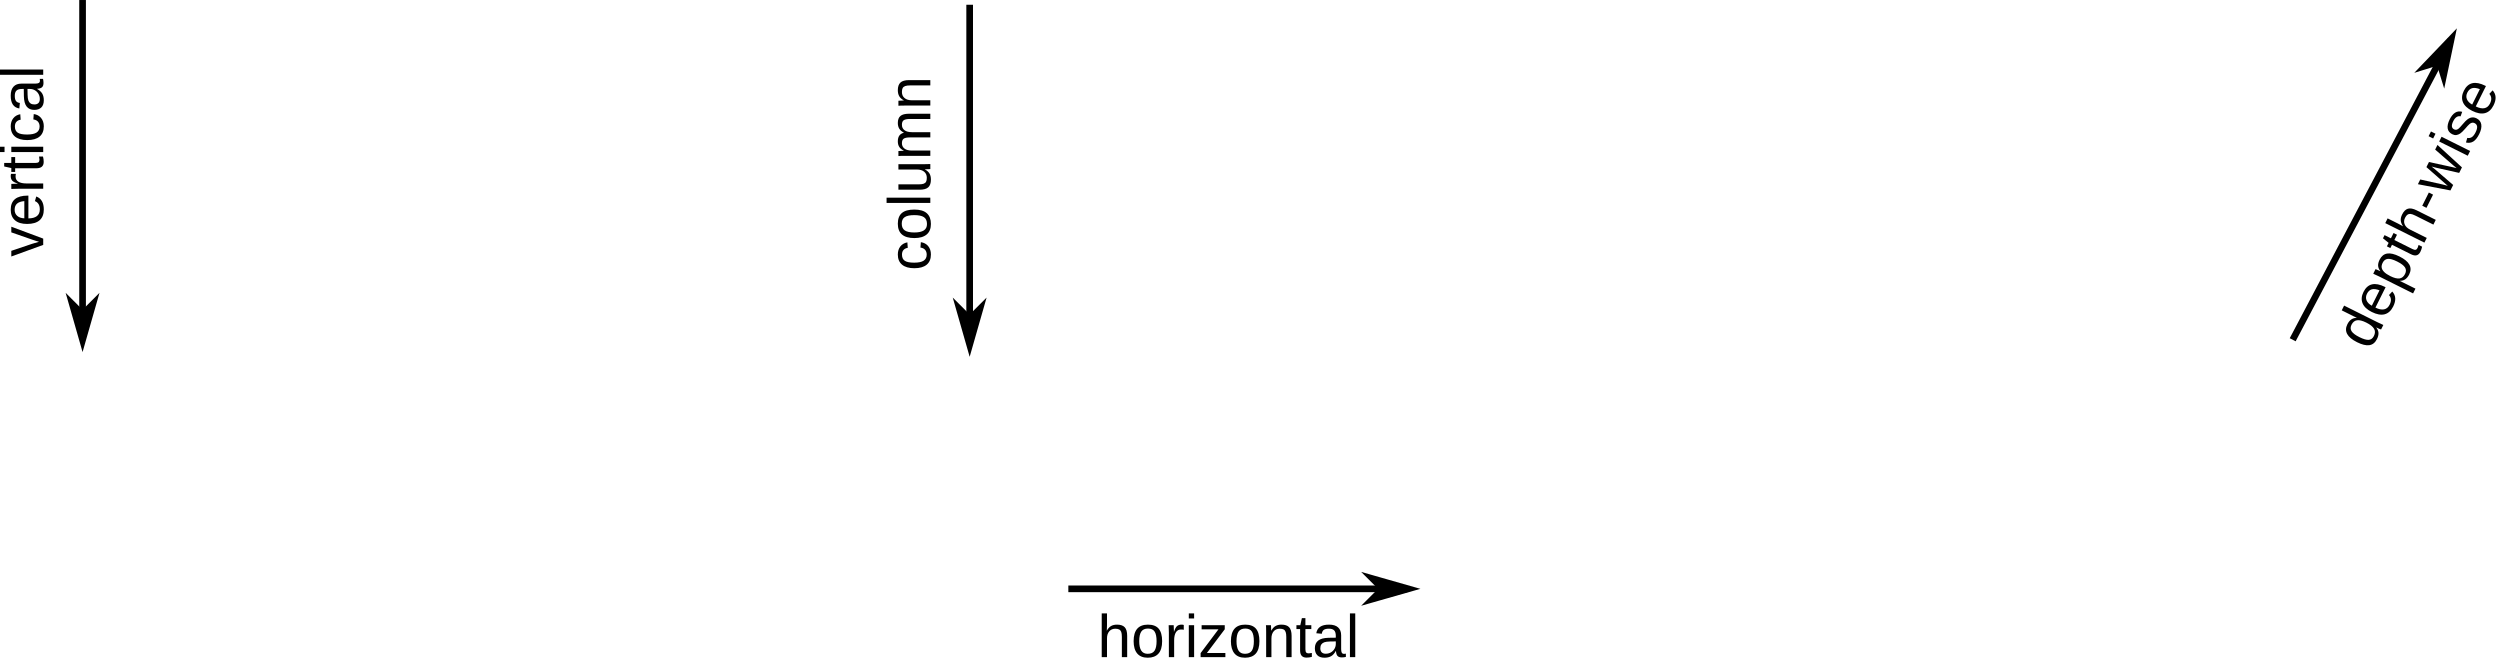
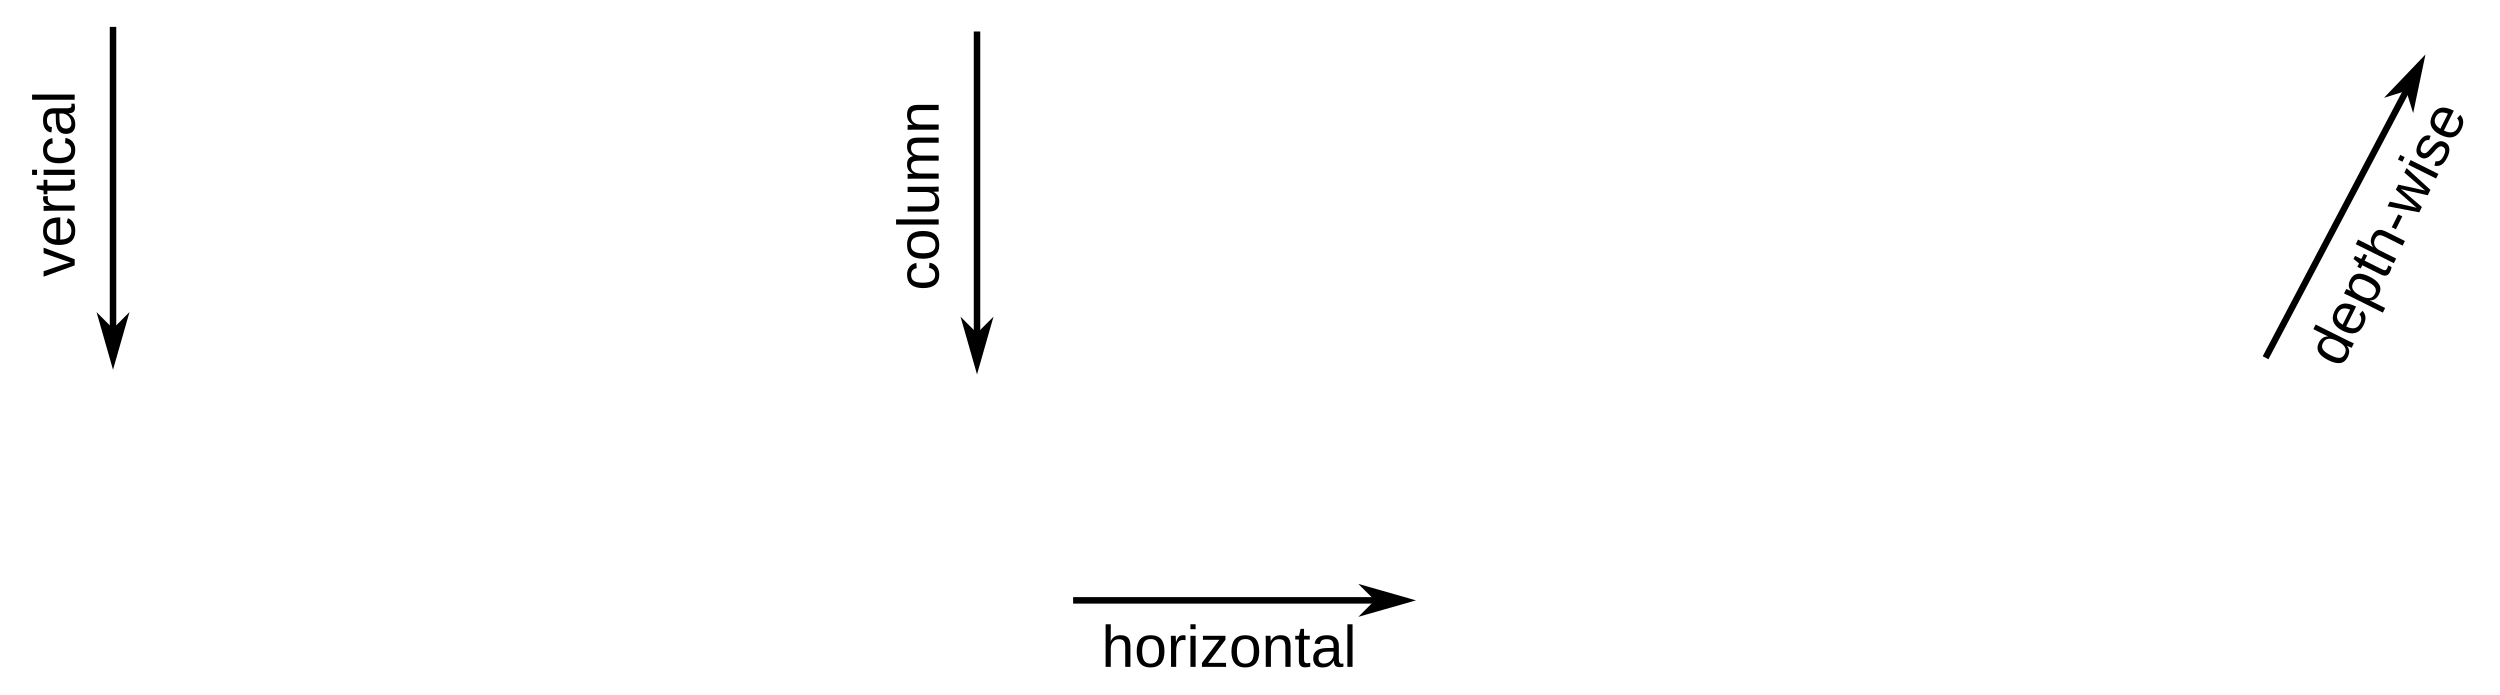
- <svg xmlns="http://www.w3.org/2000/svg" xmlns:xlink="http://www.w3.org/1999/xlink" enable-background="new" version="1.1" id="svg2" viewBox="0 0 621.187 165.773" height="1.842in" width="6.902in">
+ <svg xmlns="http://www.w3.org/2000/svg" xmlns:xlink="http://www.w3.org/1999/xlink" enable-background="new" version="1.1" id="svg2" viewBox="0 0 637.795 177.165" height="50mm" width="180mm">
  <defs id="defs4">
    <marker style="overflow:visible" id="marker4923" refX="0" refY="0" orient="auto">
      <path transform="matrix(-0.4,0,0,-0.4,-4,0)" style="fill:#000000;fill-opacity:1;fill-rule:evenodd;stroke:#000000;stroke-width:1pt;stroke-opacity:1" d="M 0,0 5,-5 -12.5,0 5,5 Z" id="path4925" />
    </marker>
    <marker orient="auto" refY="0" refX="0" id="Arrow2Mend" style="overflow:visible">
      <path id="path4442" style="fill:#000000;fill-opacity:1;fill-rule:evenodd;stroke:#000000;stroke-width:0.625;stroke-linejoin:round;stroke-opacity:1" d="M 8.719,4.034 -2.207,0.016 8.719,-4.002 c -1.745,2.372 -1.735,5.617 -6e-7,8.035 z" transform="scale(-0.6)" />
    </marker>
    <marker orient="auto" refY="0" refX="0" id="Arrow1Send" style="overflow:visible">
      <path id="path4430" d="M 0,0 5,-5 -12.5,0 5,5 Z" style="fill:#000000;fill-opacity:1;fill-rule:evenodd;stroke:#000000;stroke-width:1pt;stroke-opacity:1" transform="matrix(-0.2,0,0,-0.2,-1.2,0)" />
    </marker>
    <marker orient="auto" refY="0" refX="0" id="marker4323" style="overflow:visible">
      <path id="path4325" d="M 0,0 5,-5 -12.5,0 5,5 Z" style="fill:#000000;fill-opacity:1;fill-rule:evenodd;stroke:#000000;stroke-width:1pt;stroke-opacity:1" transform="matrix(-0.4,0,0,-0.4,-4,0)" />
    </marker>
    <marker style="overflow:visible" id="marker1243" refX="0" refY="0" orient="auto">
      <path transform="matrix(-0.4,0,0,-0.4,-4,0)" style="fill:#000000;fill-opacity:1;fill-rule:evenodd;stroke:#000000;stroke-width:1pt;stroke-opacity:1" d="M 0,0 5,-5 -12.5,0 5,5 Z" id="path989" />
    </marker>
    <marker orient="auto" refY="0" refX="0" id="marker7040" style="overflow:visible">
      <path id="path7042" d="M 0,0 5,-5 -12.5,0 5,5 Z" style="fill:#000000;fill-opacity:1;fill-rule:evenodd;stroke:#000000;stroke-width:1pt;stroke-opacity:1" transform="matrix(-0.4,0,0,-0.4,-4,0)" />
    </marker>
    <marker orient="auto" refY="0" refX="0" id="marker6608" style="overflow:visible">
      <path id="path6610" d="M 0,0 5,-5 -12.5,0 5,5 Z" style="fill:#000000;fill-opacity:1;fill-rule:evenodd;stroke:#000000;stroke-width:1pt;stroke-opacity:1" transform="matrix(-0.4,0,0,-0.4,-4,0)" />
    </marker>
    <marker style="overflow:visible" id="marker6154" refX="0" refY="0" orient="auto">
      <path transform="matrix(-0.4,0,0,-0.4,-4,0)" style="fill:#000000;fill-opacity:1;fill-rule:evenodd;stroke:#000000;stroke-width:1pt;stroke-opacity:1" d="M 0,0 5,-5 -12.5,0 5,5 Z" id="path6156" />
    </marker>
    <marker orient="auto" refY="0" refX="0" id="marker5680" style="overflow:visible">
      <path id="path5682" d="M 0,0 5,-5 -12.5,0 5,5 Z" style="fill:#000000;fill-opacity:1;fill-rule:evenodd;stroke:#000000;stroke-width:1pt;stroke-opacity:1" transform="matrix(-0.4,0,0,-0.4,-4,0)" />
    </marker>
    <marker style="overflow:visible" id="marker5224" refX="0" refY="0" orient="auto">
      <path transform="matrix(-0.4,0,0,-0.4,-4,0)" style="fill:#000000;fill-opacity:1;fill-rule:evenodd;stroke:#000000;stroke-width:1pt;stroke-opacity:1" d="M 0,0 5,-5 -12.5,0 5,5 Z" id="path5226" />
    </marker>
    <marker orient="auto" refY="0" refX="0" id="marker4192" style="overflow:visible">
      <path id="path4194" d="M 0,0 5,-5 -12.5,0 5,5 Z" style="fill:#000000;fill-opacity:1;fill-rule:evenodd;stroke:#000000;stroke-width:1pt;stroke-opacity:1" transform="matrix(-0.4,0,0,-0.4,-4,0)" />
    </marker>
    <filter id="filter4255" style="color-interpolation-filters:sRGB" x="-0.004" y="-0.022" width="1.009" height="1.044">
      <feBlend id="feBlend4257" in2="BackgroundImage" mode="lighten" />
    </filter>
    <filter id="filter4273" style="color-interpolation-filters:sRGB" height="1.72" y="-0.36" width="1.72" x="-0.36">
      <feGaussianBlur id="feGaussianBlur4275" stdDeviation="3.182" />
    </filter>
    <filter id="filter4279" style="color-interpolation-filters:sRGB" height="2.44" y="-0.72" width="2.44" x="-0.72">
      <feGaussianBlur id="feGaussianBlur4281" stdDeviation="6.364" />
    </filter>
    <filter id="filter4285" style="color-interpolation-filters:sRGB" height="3.16" y="-1.08" width="3.16" x="-1.08">
      <feGaussianBlur id="feGaussianBlur4287" stdDeviation="9.546" />
    </filter>
    <filter id="filter4291" style="color-interpolation-filters:sRGB" height="3.88" y="-1.44" width="3.88" x="-1.44">
      <feGaussianBlur id="feGaussianBlur4293" stdDeviation="12.729" />
    </filter>
    <marker orient="auto" refY="0" refX="0" id="marker7040-9" style="overflow:visible">
      <path id="path7042-9" d="M 0,0 5,-5 -12.5,0 5,5 Z" style="fill:#000000;fill-opacity:1;fill-rule:evenodd;stroke:#000000;stroke-width:1pt;stroke-opacity:1" transform="matrix(-0.4,0,0,-0.4,-4,0)" />
    </marker>
  </defs>
  <g style="display:inline" transform="translate(-72.54956,-402.2624)" id="layer1">
    <g style="filter:url(#filter4255)" transform="translate(-7.220646,333.5938)" id="g4192" />
    <g transform="matrix(0.5521038,0,0,0.5521038,30.47504,174.8242)" id="g4592">
      <g id="g4479">
-         <g id="g1206">
-           <path id="path4921" d="m 1108.031,564.846 71.133,-134.931" style="fill:none;fill-rule:evenodd;stroke:#000000;stroke-width:3;stroke-linecap:butt;stroke-linejoin:miter;stroke-miterlimit:4;stroke-dasharray:none;stroke-opacity:1;marker-end:url(#marker4923)" />
-           <g transform="translate(115.5303,335.038)" id="g4449" style="filter:url(#filter4255)">
-             <g id="g1239" transform="translate(-13.3078)">
-               <g id="g4340" transform="translate(-365.2586,3.212521)">
-                 <rect style="fill:#d56449;fill-opacity:1;fill-rule:evenodd;stroke:#000000;stroke-width:1px;stroke-linecap:butt;stroke-linejoin:miter;stroke-opacity:1" id="rect4205" width="60" height="22.857" x="405.072" y="141.449" />
-                 <use id="use4307" transform="translate(61)" xlink:href="#rect4205" y="0" x="0" style="opacity:0.85" width="100%" height="100%" />
-                 <use id="use4309" transform="translate(122)" xlink:href="#rect4205" y="0" x="0" style="opacity:0.7" width="100%" height="100%" />
-                 <use id="use4311" transform="translate(183)" xlink:href="#rect4205" y="0" x="0" style="opacity:0.55" width="100%" height="100%" />
-                 <use id="use4313" transform="translate(244)" xlink:href="#rect4205" y="0" x="0" style="opacity:0.4" width="100%" height="100%" />
+         <g id="g965" transform="translate(15.06153,12.42042)">
+           <g id="g1206">
+             <path id="path4921" d="m 1108.031,564.846 71.133,-134.931" style="fill:none;fill-rule:evenodd;stroke:#000000;stroke-width:3;stroke-linecap:butt;stroke-linejoin:miter;stroke-miterlimit:4;stroke-dasharray:none;stroke-opacity:1;marker-end:url(#marker4923)" />
+             <g transform="translate(115.5303,335.038)" id="g4449" style="filter:url(#filter4255)">
+               <g id="g1239" transform="translate(-13.3078)">
+                 <g id="g4340" transform="translate(-365.2586,3.212521)">
+                   <rect style="fill:#d56449;fill-opacity:1;fill-rule:evenodd;stroke:#000000;stroke-width:1px;stroke-linecap:butt;stroke-linejoin:miter;stroke-opacity:1" id="rect4205" width="60" height="22.857" x="405.072" y="141.449" />
+                   <use id="use4307" transform="translate(61)" xlink:href="#rect4205" y="0" x="0" style="opacity:0.85" width="100%" height="100%" />
+                   <use id="use4309" transform="translate(122)" xlink:href="#rect4205" y="0" x="0" style="opacity:0.7" width="100%" height="100%" />
+                   <use id="use4311" transform="translate(183)" xlink:href="#rect4205" y="0" x="0" style="opacity:0.55" width="100%" height="100%" />
+                   <use id="use4313" transform="translate(244)" xlink:href="#rect4205" y="0" x="0" style="opacity:0.4" width="100%" height="100%" />
+                 </g>
+                 <g id="g4347" transform="translate(-363.8145,-22.42076)">
+                   <rect y="195.705" x="403.628" height="22.857" width="60" id="rect4194" style="fill:#0064ff;fill-opacity:1;fill-rule:evenodd;stroke:#000000;stroke-width:1px;stroke-linecap:butt;stroke-linejoin:miter;stroke-opacity:1" />
+                   <use id="use4317" transform="translate(61)" xlink:href="#rect4194" y="0" x="0" style="opacity:0.85" width="100%" height="100%" />
+                   <use id="use4319" transform="translate(122)" xlink:href="#rect4194" y="0" x="0" style="opacity:0.7" width="100%" height="100%" />
+                   <use id="use4321" transform="translate(183)" xlink:href="#rect4194" y="0" x="0" style="opacity:0.55" width="100%" height="100%" />
+                   <use id="use4323" transform="translate(244)" xlink:href="#rect4194" y="0" x="0" style="opacity:0.4" width="100%" height="100%" />
+                 </g>
+                 <g id="g4333" transform="translate(-366.7027,24.51344)">
+                   <g id="g4364">
+                     <rect style="fill:#006426;fill-opacity:1;fill-rule:evenodd;stroke:#000000;stroke-width:1px;stroke-linecap:butt;stroke-linejoin:miter;stroke-opacity:1" id="rect4217" width="60" height="22.857" x="406.516" y="91.525" />
+                     <use id="use4356" transform="translate(61)" xlink:href="#rect4217" y="0" x="0" style="opacity:0.85" width="100%" height="100%" />
+                     <use id="use4358" transform="translate(122)" xlink:href="#rect4217" y="0" x="0" style="opacity:0.7" width="100%" height="100%" />
+                     <use id="use4360" transform="translate(183)" xlink:href="#rect4217" y="0" x="0" style="opacity:0.55" width="100%" height="100%" />
+                     <use id="use4362" transform="translate(244)" xlink:href="#rect4217" y="0" x="0" style="opacity:0.4" width="100%" height="100%" />
+                   </g>
+                 </g>
              </g>
-               <g id="g4347" transform="translate(-363.8145,-22.42076)">
-                 <rect y="195.705" x="403.628" height="22.857" width="60" id="rect4194" style="fill:#0064ff;fill-opacity:1;fill-rule:evenodd;stroke:#000000;stroke-width:1px;stroke-linecap:butt;stroke-linejoin:miter;stroke-opacity:1" />
-                 <use id="use4317" transform="translate(61)" xlink:href="#rect4194" y="0" x="0" style="opacity:0.85" width="100%" height="100%" />
-                 <use id="use4319" transform="translate(122)" xlink:href="#rect4194" y="0" x="0" style="opacity:0.7" width="100%" height="100%" />
-                 <use id="use4321" transform="translate(183)" xlink:href="#rect4194" y="0" x="0" style="opacity:0.55" width="100%" height="100%" />
-                 <use id="use4323" transform="translate(244)" xlink:href="#rect4194" y="0" x="0" style="opacity:0.4" width="100%" height="100%" />
+               <g id="g1218" transform="translate(48.17984,64.62528)">
+                 <g id="g4340-3" transform="rotate(90,552.897,78.74086)" style="display:inline;filter:url(#filter4255)">
+                   <rect style="fill:#d56449;fill-opacity:1;fill-rule:evenodd;stroke:#000000;stroke-width:1px;stroke-linecap:butt;stroke-linejoin:miter;stroke-opacity:1" id="rect4205-8" width="60" height="22.857" x="122.878" y="-530.357" transform="rotate(90)" />
+                   <use id="use4307-0" transform="translate(22.85715)" xlink:href="#rect4205-8" y="0" x="0" style="opacity:0.85" width="100%" height="100%" />
+                   <use id="use4309-2" transform="translate(45.71429)" xlink:href="#rect4205-8" y="0" x="0" style="opacity:0.7" width="100%" height="100%" />
+                   <use id="use4311-4" transform="translate(68.57144)" xlink:href="#rect4205-8" y="0" x="0" style="opacity:0.55" width="100%" height="100%" />
+                   <use id="use4313-8" transform="translate(91.42859)" xlink:href="#rect4205-8" y="0" x="0" style="opacity:0.4" width="100%" height="100%" />
+                 </g>
              </g>
-               <g id="g4333" transform="translate(-366.7027,24.51344)">
-                 <g id="g4364">
-                   <rect style="fill:#006426;fill-opacity:1;fill-rule:evenodd;stroke:#000000;stroke-width:1px;stroke-linecap:butt;stroke-linejoin:miter;stroke-opacity:1" id="rect4217" width="60" height="22.857" x="406.516" y="91.525" />
-                   <use id="use4356" transform="translate(61)" xlink:href="#rect4217" y="0" x="0" style="opacity:0.85" width="100%" height="100%" />
-                   <use id="use4358" transform="translate(122)" xlink:href="#rect4217" y="0" x="0" style="opacity:0.7" width="100%" height="100%" />
-                   <use id="use4360" transform="translate(183)" xlink:href="#rect4217" y="0" x="0" style="opacity:0.55" width="100%" height="100%" />
-                   <use id="use4362" transform="translate(244)" xlink:href="#rect4217" y="0" x="0" style="opacity:0.4" width="100%" height="100%" />
+               <g id="g4347-3" transform="rotate(90,566.3495,150.4726)" style="display:inline;filter:url(#filter4255)">
+                 <rect y="-536.703" x="228.199" height="22.857" width="60" id="rect4194-9" style="fill:#0064ff;fill-opacity:1;fill-rule:evenodd;stroke:#000000;stroke-width:1px;stroke-linecap:butt;stroke-linejoin:miter;stroke-opacity:1" transform="rotate(90)" />
+                 <use id="use4317-0" transform="translate(22.85715)" xlink:href="#rect4194-9" y="0" x="0" style="opacity:0.85" width="100%" height="100%" />
+                 <use id="use4319-5" transform="translate(45.71429)" xlink:href="#rect4194-9" y="0" x="0" style="opacity:0.7" width="100%" height="100%" />
+                 <use id="use4321-2" transform="translate(68.57144)" xlink:href="#rect4194-9" y="0" x="0" style="opacity:0.55" width="100%" height="100%" />
+                 <use id="use4323-2" transform="translate(91.42859)" xlink:href="#rect4194-9" y="0" x="0" style="opacity:0.4" width="100%" height="100%" />
+               </g>
+               <g id="g4333-7" transform="rotate(90,512.6644,185.5465)" style="display:inline;filter:url(#filter4255)">
+                 <g id="g4364-3">
+                   <g id="g1210">
+                     <rect style="fill:#006426;fill-opacity:1;fill-rule:evenodd;stroke:#000000;stroke-width:1px;stroke-linecap:butt;stroke-linejoin:miter;stroke-opacity:1" id="rect4217-7" width="60" height="22.857" x="72.953" y="-447.944" transform="rotate(90)" />
+                     <use id="use4356-9" transform="translate(22.85715)" xlink:href="#rect4217-7" y="0" x="0" style="opacity:0.85" width="100%" height="100%" />
+                     <use id="use4358-0" transform="translate(45.71429)" xlink:href="#rect4217-7" y="0" x="0" style="opacity:0.7" width="100%" height="100%" />
+                     <use id="use4360-2" transform="translate(68.57144)" xlink:href="#rect4217-7" y="0" x="0" style="opacity:0.55" width="100%" height="100%" />
+                     <use id="use4362-3" transform="translate(91.42859)" xlink:href="#rect4217-7" y="0" x="0" style="opacity:0.4" width="100%" height="100%" />
+                   </g>
+                 </g>
+               </g>
+               <g id="g1306" transform="translate(33.64804,10.51501)">
+                 <g transform="translate(246.8212,-80.52829)" id="g4353">
+                   <rect style="fill:#0064ff;fill-opacity:1;fill-rule:evenodd;stroke:#000000;stroke-width:1px;stroke-linecap:butt;stroke-linejoin:miter;stroke-opacity:1" id="rect4355" width="60" height="22.857" x="403.628" y="195.705" />
+                   <use height="100%" width="100%" style="opacity:0.85" x="0" y="0" xlink:href="#rect4194" transform="translate(61)" id="use4357" />
+                   <use height="100%" width="100%" style="opacity:0.7" x="0" y="0" xlink:href="#rect4194" transform="translate(122)" id="use4359" />
+                   <use height="100%" width="100%" style="opacity:0.55" x="0" y="0" xlink:href="#rect4194" transform="translate(183)" id="use4361" />
+                   <use height="100%" width="100%" style="opacity:0.4" x="0" y="0" xlink:href="#rect4194" transform="translate(244)" id="use4363" />
+                 </g>
+                 <g transform="translate(236.5977,-10.34128)" id="g4341">
+                   <rect y="141.449" x="405.072" height="22.857" width="60" id="rect4343" style="fill:#d56449;fill-opacity:1;fill-rule:evenodd;stroke:#000000;stroke-width:1px;stroke-linecap:butt;stroke-linejoin:miter;stroke-opacity:1" />
+                   <use height="100%" width="100%" style="opacity:0.85" x="0" y="0" xlink:href="#rect4205" transform="translate(61)" id="use4345" />
+                   <use height="100%" width="100%" style="opacity:0.7" x="0" y="0" xlink:href="#rect4205" transform="translate(122)" id="use4347" />
+                   <use height="100%" width="100%" style="opacity:0.55" x="0" y="0" xlink:href="#rect4205" transform="translate(183)" id="use4349" />
+                   <use height="100%" width="100%" style="opacity:0.4" x="0" y="0" xlink:href="#rect4205" transform="translate(244)" id="use4351" />
+                 </g>
+                 <g transform="translate(226.3741,55.51335)" id="g4326">
+                   <g id="g4328">
+                     <rect y="91.525" x="406.516" height="22.857" width="60" id="rect4330" style="fill:#006426;fill-opacity:1;fill-rule:evenodd;stroke:#000000;stroke-width:1px;stroke-linecap:butt;stroke-linejoin:miter;stroke-opacity:1" />
+                     <use height="100%" width="100%" style="opacity:0.85" x="0" y="0" xlink:href="#rect4217" transform="translate(61)" id="use4332" />
+                     <use height="100%" width="100%" style="opacity:0.7" x="0" y="0" xlink:href="#rect4217" transform="translate(122)" id="use4334" />
+                     <use height="100%" width="100%" style="opacity:0.55" x="0" y="0" xlink:href="#rect4217" transform="translate(183)" id="use4336" />
+                     <use height="100%" width="100%" style="opacity:0.4" x="0" y="0" xlink:href="#rect4217" transform="translate(244)" id="use4338" />
+                   </g>
                </g>
              </g>
            </g>
-             <g id="g1218" transform="translate(48.17984,64.62528)">
-               <g id="g4340-3" transform="rotate(90,552.897,78.74086)" style="display:inline;filter:url(#filter4255)">
-                 <rect style="fill:#d56449;fill-opacity:1;fill-rule:evenodd;stroke:#000000;stroke-width:1px;stroke-linecap:butt;stroke-linejoin:miter;stroke-opacity:1" id="rect4205-8" width="60" height="22.857" x="122.878" y="-530.357" transform="rotate(90)" />
-                 <use id="use4307-0" transform="translate(22.85715)" xlink:href="#rect4205-8" y="0" x="0" style="opacity:0.85" width="100%" height="100%" />
-                 <use id="use4309-2" transform="translate(45.71429)" xlink:href="#rect4205-8" y="0" x="0" style="opacity:0.7" width="100%" height="100%" />
-                 <use id="use4311-4" transform="translate(68.57144)" xlink:href="#rect4205-8" y="0" x="0" style="opacity:0.55" width="100%" height="100%" />
-                 <use id="use4313-8" transform="translate(91.42859)" xlink:href="#rect4205-8" y="0" x="0" style="opacity:0.4" width="100%" height="100%" />
+             <g transform="translate(0.9485823,354.6151)" id="g4470" style="filter:url(#filter4255)">
+               <g transform="translate(-247.0501,167.3104)" id="g4371">
+                 <g id="g4373">
+                   <rect y="91.525" x="406.516" height="22.857" width="60" id="rect4375" style="fill:#006426;fill-opacity:1;fill-rule:evenodd;stroke:#000000;stroke-width:1px;stroke-linecap:butt;stroke-linejoin:miter;stroke-opacity:1" />
+                   <use height="100%" width="100%" style="opacity:0.85" x="0" y="0" xlink:href="#rect4217" transform="translate(61)" id="use4377" />
+                   <use height="100%" width="100%" style="opacity:0.7" x="0" y="0" xlink:href="#rect4217" transform="translate(122)" id="use4379" />
+                   <use height="100%" width="100%" style="opacity:0.55" x="0" y="0" xlink:href="#rect4217" transform="translate(183)" id="use4381" />
+                   <use height="100%" width="100%" style="opacity:0.4" x="0" y="0" xlink:href="#rect4217" transform="translate(244)" id="use4383" />
+                 </g>
+               </g>
+               <g transform="translate(64.26373,117.3863)" id="g4385">
+                 <rect y="141.449" x="405.072" height="22.857" width="60" id="rect4387" style="fill:#d56449;fill-opacity:1;fill-rule:evenodd;stroke:#000000;stroke-width:1px;stroke-linecap:butt;stroke-linejoin:miter;stroke-opacity:1" />
+                 <use height="100%" width="100%" style="opacity:0.85" x="0" y="0" xlink:href="#rect4205" transform="translate(61)" id="use4389" />
+                 <use height="100%" width="100%" style="opacity:0.7" x="0" y="0" xlink:href="#rect4205" transform="translate(122)" id="use4391" />
+                 <use height="100%" width="100%" style="opacity:0.55" x="0" y="0" xlink:href="#rect4205" transform="translate(183)" id="use4393" />
+                 <use height="100%" width="100%" style="opacity:0.4" x="0" y="0" xlink:href="#rect4205" transform="translate(244)" id="use4395" />
+               </g>
+               <g transform="translate(375.5776,63.12984)" id="g4397">
+                 <rect style="fill:#0064ff;fill-opacity:1;fill-rule:evenodd;stroke:#000000;stroke-width:1px;stroke-linecap:butt;stroke-linejoin:miter;stroke-opacity:1" id="rect4399" width="60" height="22.857" x="403.628" y="195.705" />
+                 <use height="100%" width="100%" style="opacity:0.85" x="0" y="0" xlink:href="#rect4194" transform="translate(61)" id="use4401" />
+                 <use height="100%" width="100%" style="opacity:0.7" x="0" y="0" xlink:href="#rect4194" transform="translate(122)" id="use4403" />
+                 <use height="100%" width="100%" style="opacity:0.55" x="0" y="0" xlink:href="#rect4194" transform="translate(183)" id="use4405" />
+                 <use height="100%" width="100%" style="opacity:0.4" x="0" y="0" xlink:href="#rect4194" transform="translate(244)" id="use4407" />
              </g>
            </g>
-             <g id="g4347-3" transform="rotate(90,566.3495,150.4726)" style="display:inline;filter:url(#filter4255)">
-               <rect y="-536.703" x="228.199" height="22.857" width="60" id="rect4194-9" style="fill:#0064ff;fill-opacity:1;fill-rule:evenodd;stroke:#000000;stroke-width:1px;stroke-linecap:butt;stroke-linejoin:miter;stroke-opacity:1" transform="rotate(90)" />
-               <use id="use4317-0" transform="translate(22.85715)" xlink:href="#rect4194-9" y="0" x="0" style="opacity:0.85" width="100%" height="100%" />
-               <use id="use4319-5" transform="translate(45.71429)" xlink:href="#rect4194-9" y="0" x="0" style="opacity:0.7" width="100%" height="100%" />
-               <use id="use4321-2" transform="translate(68.57144)" xlink:href="#rect4194-9" y="0" x="0" style="opacity:0.55" width="100%" height="100%" />
-               <use id="use4323-2" transform="translate(91.42859)" xlink:href="#rect4194-9" y="0" x="0" style="opacity:0.4" width="100%" height="100%" />
-             </g>
-             <g id="g4333-7" transform="rotate(90,512.6644,185.5465)" style="display:inline;filter:url(#filter4255)">
-               <g id="g4364-3">
-                 <g id="g1210">
-                   <rect style="fill:#006426;fill-opacity:1;fill-rule:evenodd;stroke:#000000;stroke-width:1px;stroke-linecap:butt;stroke-linejoin:miter;stroke-opacity:1" id="rect4217-7" width="60" height="22.857" x="72.953" y="-447.944" transform="rotate(90)" />
-                   <use id="use4356-9" transform="translate(22.85715)" xlink:href="#rect4217-7" y="0" x="0" style="opacity:0.85" width="100%" height="100%" />
-                   <use id="use4358-0" transform="translate(45.71429)" xlink:href="#rect4217-7" y="0" x="0" style="opacity:0.7" width="100%" height="100%" />
-                   <use id="use4360-2" transform="translate(68.57144)" xlink:href="#rect4217-7" y="0" x="0" style="opacity:0.55" width="100%" height="100%" />
-                   <use id="use4362-3" transform="translate(91.42859)" xlink:href="#rect4217-7" y="0" x="0" style="opacity:0.4" width="100%" height="100%" />
-                 </g>
-               </g>
-             </g>
-             <g id="g1306" transform="translate(33.64804,10.51501)">
-               <g transform="translate(246.8212,-80.52829)" id="g4353">
-                 <rect style="fill:#0064ff;fill-opacity:1;fill-rule:evenodd;stroke:#000000;stroke-width:1px;stroke-linecap:butt;stroke-linejoin:miter;stroke-opacity:1" id="rect4355" width="60" height="22.857" x="403.628" y="195.705" />
-                 <use height="100%" width="100%" style="opacity:0.85" x="0" y="0" xlink:href="#rect4194" transform="translate(61)" id="use4357" />
-                 <use height="100%" width="100%" style="opacity:0.7" x="0" y="0" xlink:href="#rect4194" transform="translate(122)" id="use4359" />
-                 <use height="100%" width="100%" style="opacity:0.55" x="0" y="0" xlink:href="#rect4194" transform="translate(183)" id="use4361" />
-                 <use height="100%" width="100%" style="opacity:0.4" x="0" y="0" xlink:href="#rect4194" transform="translate(244)" id="use4363" />
-               </g>
-               <g transform="translate(236.5977,-10.34128)" id="g4341">
-                 <rect y="141.449" x="405.072" height="22.857" width="60" id="rect4343" style="fill:#d56449;fill-opacity:1;fill-rule:evenodd;stroke:#000000;stroke-width:1px;stroke-linecap:butt;stroke-linejoin:miter;stroke-opacity:1" />
-                 <use height="100%" width="100%" style="opacity:0.85" x="0" y="0" xlink:href="#rect4205" transform="translate(61)" id="use4345" />
-                 <use height="100%" width="100%" style="opacity:0.7" x="0" y="0" xlink:href="#rect4205" transform="translate(122)" id="use4347" />
-                 <use height="100%" width="100%" style="opacity:0.55" x="0" y="0" xlink:href="#rect4205" transform="translate(183)" id="use4349" />
-                 <use height="100%" width="100%" style="opacity:0.4" x="0" y="0" xlink:href="#rect4205" transform="translate(244)" id="use4351" />
-               </g>
-               <g transform="translate(226.3741,55.51335)" id="g4326">
-                 <g id="g4328">
-                   <rect y="91.525" x="406.516" height="22.857" width="60" id="rect4330" style="fill:#006426;fill-opacity:1;fill-rule:evenodd;stroke:#000000;stroke-width:1px;stroke-linecap:butt;stroke-linejoin:miter;stroke-opacity:1" />
-                   <use height="100%" width="100%" style="opacity:0.85" x="0" y="0" xlink:href="#rect4217" transform="translate(61)" id="use4332" />
-                   <use height="100%" width="100%" style="opacity:0.7" x="0" y="0" xlink:href="#rect4217" transform="translate(122)" id="use4334" />
-                   <use height="100%" width="100%" style="opacity:0.55" x="0" y="0" xlink:href="#rect4217" transform="translate(183)" id="use4336" />
-                   <use height="100%" width="100%" style="opacity:0.4" x="0" y="0" xlink:href="#rect4217" transform="translate(244)" id="use4338" />
-                 </g>
-               </g>
-             </g>
+             <path style="fill:none;fill-rule:evenodd;stroke:#000000;stroke-width:3;stroke-linecap:butt;stroke-linejoin:miter;stroke-miterlimit:4;stroke-dasharray:none;stroke-opacity:1;marker-end:url(#marker5680)" d="M 557.016,676.947 H 709.549" id="path5678" />
+             <text xml:space="preserve" style="font-style:normal;font-weight:normal;line-height:0%;font-family:sans-serif;letter-spacing:0px;word-spacing:0px;fill:#000000;fill-opacity:1;stroke:none;stroke-width:1px;stroke-linecap:butt;stroke-linejoin:miter;stroke-opacity:1" x="570.148" y="707.68" id="text5774">
+               <tspan id="tspan5776" x="570.148" y="707.68" style="font-style:normal;font-variant:normal;font-weight:normal;font-stretch:normal;font-size:27.169px;line-height:1.25;font-family:Arial;-inkscape-font-specification:Arial">horizontal</tspan>
+             </text>
+             <text transform="rotate(-63.48864)" id="text5778" y="1277.186" x="-0.045" style="font-style:normal;font-weight:normal;line-height:0%;font-family:sans-serif;letter-spacing:0px;word-spacing:0px;fill:#000000;fill-opacity:1;stroke:none;stroke-width:1px;stroke-linecap:butt;stroke-linejoin:miter;stroke-opacity:1" xml:space="preserve">
+               <tspan style="font-style:normal;font-variant:normal;font-weight:normal;font-stretch:normal;font-size:27.169px;line-height:1.25;font-family:Arial;-inkscape-font-specification:Arial" y="1277.186" x="-0.045" id="tspan5780">depth-wise</tspan>
+             </text>
+             <text transform="rotate(-90)" id="text5782" y="95.656" x="-527.47" style="font-style:normal;font-weight:normal;line-height:0%;font-family:sans-serif;letter-spacing:0px;word-spacing:0px;fill:#000000;fill-opacity:1;stroke:none;stroke-width:1px;stroke-linecap:butt;stroke-linejoin:miter;stroke-opacity:1" xml:space="preserve">
+               <tspan style="font-style:normal;font-variant:normal;font-weight:normal;font-stretch:normal;font-size:27.169px;line-height:1.25;font-family:arial;-inkscape-font-specification:arial" y="95.656" x="-527.47" id="tspan5784">vertical</tspan>
+             </text>
+             <path style="fill:none;fill-rule:evenodd;stroke:#000000;stroke-width:3;stroke-linecap:butt;stroke-linejoin:miter;stroke-miterlimit:4;stroke-dasharray:none;stroke-opacity:1;marker-end:url(#marker7040)" d="M 113.368,411.948 V 564.481" id="path7038" />
+             <text transform="rotate(-90)" id="text5782-7" y="494.895" x="-533.809" style="font-style:normal;font-weight:normal;line-height:0%;font-family:sans-serif;letter-spacing:0px;word-spacing:0px;display:inline;fill:#000000;fill-opacity:1;stroke:none;stroke-width:1px;stroke-linecap:butt;stroke-linejoin:miter;stroke-opacity:1" xml:space="preserve">
+               <tspan style="font-style:normal;font-variant:normal;font-weight:normal;font-stretch:normal;font-size:27.169px;line-height:1.25;font-family:arial;-inkscape-font-specification:arial" y="494.895" x="-533.809" id="tspan5784-0">column</tspan>
+             </text>
+             <path style="display:inline;fill:none;fill-rule:evenodd;stroke:#000000;stroke-width:3;stroke-linecap:butt;stroke-linejoin:miter;stroke-miterlimit:4;stroke-dasharray:none;stroke-opacity:1;marker-end:url(#marker7040-9)" d="M 512.608,414.08 V 566.613" id="path7038-3" />
          </g>
-           <g transform="translate(0.9485823,354.6151)" id="g4470" style="filter:url(#filter4255)">
-             <g transform="translate(-247.0501,167.3104)" id="g4371">
-               <g id="g4373">
-                 <rect y="91.525" x="406.516" height="22.857" width="60" id="rect4375" style="fill:#006426;fill-opacity:1;fill-rule:evenodd;stroke:#000000;stroke-width:1px;stroke-linecap:butt;stroke-linejoin:miter;stroke-opacity:1" />
-                 <use height="100%" width="100%" style="opacity:0.85" x="0" y="0" xlink:href="#rect4217" transform="translate(61)" id="use4377" />
-                 <use height="100%" width="100%" style="opacity:0.7" x="0" y="0" xlink:href="#rect4217" transform="translate(122)" id="use4379" />
-                 <use height="100%" width="100%" style="opacity:0.55" x="0" y="0" xlink:href="#rect4217" transform="translate(183)" id="use4381" />
-                 <use height="100%" width="100%" style="opacity:0.4" x="0" y="0" xlink:href="#rect4217" transform="translate(244)" id="use4383" />
-               </g>
-             </g>
-             <g transform="translate(64.26373,117.3863)" id="g4385">
-               <rect y="141.449" x="405.072" height="22.857" width="60" id="rect4387" style="fill:#d56449;fill-opacity:1;fill-rule:evenodd;stroke:#000000;stroke-width:1px;stroke-linecap:butt;stroke-linejoin:miter;stroke-opacity:1" />
-               <use height="100%" width="100%" style="opacity:0.85" x="0" y="0" xlink:href="#rect4205" transform="translate(61)" id="use4389" />
-               <use height="100%" width="100%" style="opacity:0.7" x="0" y="0" xlink:href="#rect4205" transform="translate(122)" id="use4391" />
-               <use height="100%" width="100%" style="opacity:0.55" x="0" y="0" xlink:href="#rect4205" transform="translate(183)" id="use4393" />
-               <use height="100%" width="100%" style="opacity:0.4" x="0" y="0" xlink:href="#rect4205" transform="translate(244)" id="use4395" />
-             </g>
-             <g transform="translate(375.5776,63.12984)" id="g4397">
-               <rect style="fill:#0064ff;fill-opacity:1;fill-rule:evenodd;stroke:#000000;stroke-width:1px;stroke-linecap:butt;stroke-linejoin:miter;stroke-opacity:1" id="rect4399" width="60" height="22.857" x="403.628" y="195.705" />
-               <use height="100%" width="100%" style="opacity:0.85" x="0" y="0" xlink:href="#rect4194" transform="translate(61)" id="use4401" />
-               <use height="100%" width="100%" style="opacity:0.7" x="0" y="0" xlink:href="#rect4194" transform="translate(122)" id="use4403" />
-               <use height="100%" width="100%" style="opacity:0.55" x="0" y="0" xlink:href="#rect4194" transform="translate(183)" id="use4405" />
-               <use height="100%" width="100%" style="opacity:0.4" x="0" y="0" xlink:href="#rect4194" transform="translate(244)" id="use4407" />
-             </g>
-           </g>
-           <path style="fill:none;fill-rule:evenodd;stroke:#000000;stroke-width:3;stroke-linecap:butt;stroke-linejoin:miter;stroke-miterlimit:4;stroke-dasharray:none;stroke-opacity:1;marker-end:url(#marker5680)" d="M 557.016,676.947 H 709.549" id="path5678" />
-           <text xml:space="preserve" style="font-style:normal;font-weight:normal;line-height:0%;font-family:sans-serif;letter-spacing:0px;word-spacing:0px;fill:#000000;fill-opacity:1;stroke:none;stroke-width:1px;stroke-linecap:butt;stroke-linejoin:miter;stroke-opacity:1" x="570.148" y="707.68" id="text5774">
-             <tspan id="tspan5776" x="570.148" y="707.68" style="font-style:normal;font-variant:normal;font-weight:normal;font-stretch:normal;font-size:27.169px;line-height:1.25;font-family:Arial;-inkscape-font-specification:Arial">horizontal</tspan>
-           </text>
-           <text transform="rotate(-63.48864)" id="text5778" y="1277.186" x="-0.045" style="font-style:normal;font-weight:normal;line-height:0%;font-family:sans-serif;letter-spacing:0px;word-spacing:0px;fill:#000000;fill-opacity:1;stroke:none;stroke-width:1px;stroke-linecap:butt;stroke-linejoin:miter;stroke-opacity:1" xml:space="preserve">
-             <tspan style="font-style:normal;font-variant:normal;font-weight:normal;font-stretch:normal;font-size:27.169px;line-height:1.25;font-family:Arial;-inkscape-font-specification:Arial" y="1277.186" x="-0.045" id="tspan5780">depth-wise</tspan>
-           </text>
-           <text transform="rotate(-90)" id="text5782" y="95.656" x="-527.47" style="font-style:normal;font-weight:normal;line-height:0%;font-family:sans-serif;letter-spacing:0px;word-spacing:0px;fill:#000000;fill-opacity:1;stroke:none;stroke-width:1px;stroke-linecap:butt;stroke-linejoin:miter;stroke-opacity:1" xml:space="preserve">
-             <tspan style="font-style:normal;font-variant:normal;font-weight:normal;font-stretch:normal;font-size:27.169px;line-height:1.25;font-family:arial;-inkscape-font-specification:arial" y="95.656" x="-527.47" id="tspan5784">vertical</tspan>
-           </text>
-           <path style="fill:none;fill-rule:evenodd;stroke:#000000;stroke-width:3;stroke-linecap:butt;stroke-linejoin:miter;stroke-miterlimit:4;stroke-dasharray:none;stroke-opacity:1;marker-end:url(#marker7040)" d="M 113.368,411.948 V 564.481" id="path7038" />
-           <text transform="rotate(-90)" id="text5782-7" y="494.895" x="-533.809" style="font-style:normal;font-weight:normal;line-height:0%;font-family:sans-serif;letter-spacing:0px;word-spacing:0px;display:inline;fill:#000000;fill-opacity:1;stroke:none;stroke-width:1px;stroke-linecap:butt;stroke-linejoin:miter;stroke-opacity:1" xml:space="preserve">
-             <tspan style="font-style:normal;font-variant:normal;font-weight:normal;font-stretch:normal;font-size:27.169px;line-height:1.25;font-family:arial;-inkscape-font-specification:arial" y="494.895" x="-533.809" id="tspan5784-0">column</tspan>
-           </text>
-           <path style="display:inline;fill:none;fill-rule:evenodd;stroke:#000000;stroke-width:3;stroke-linecap:butt;stroke-linejoin:miter;stroke-miterlimit:4;stroke-dasharray:none;stroke-opacity:1;marker-end:url(#marker7040-9)" d="M 512.608,414.08 V 566.613" id="path7038-3" />
        </g>
      </g>
    </g>
  </g>
</svg>
